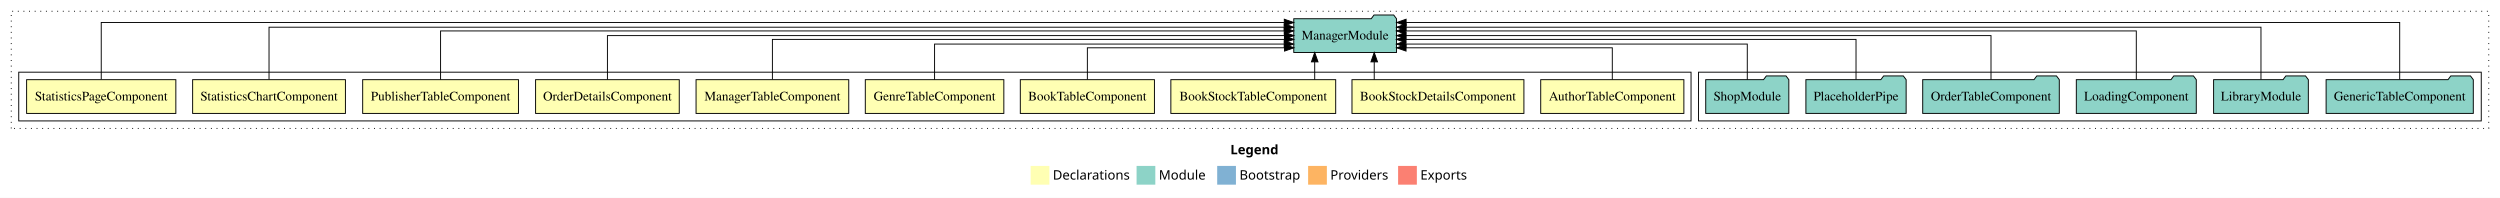
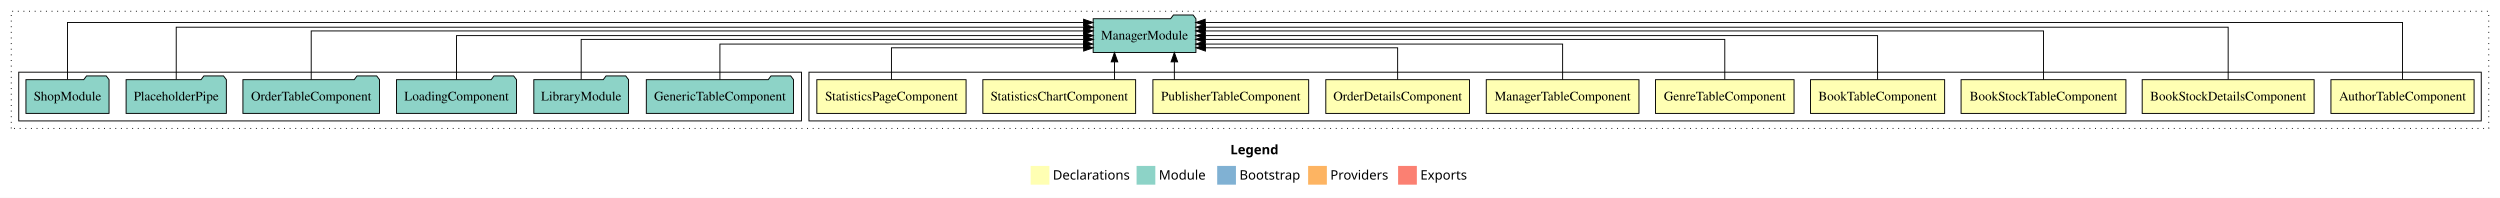
<svg xmlns="http://www.w3.org/2000/svg" width="2667pt" height="211pt" viewBox="0.00 0.00 2667.00 211.00">
  <g id="graph0" class="graph" transform="scale(1 1) rotate(0) translate(4 207)">
    <polygon fill="white" stroke="transparent" points="-4,4 -4,-207 2663,-207 2663,4 -4,4" />
    <text text-anchor="start" x="1308.51" y="-42.4" font-family="Times-12" font-weight="bold" font-size="14.00">Legend</text>
    <polygon fill="#ffffb3" stroke="transparent" points="1095.5,-10 1095.5,-30 1115.5,-30 1115.5,-10 1095.5,-10" />
    <text text-anchor="start" x="1119.13" y="-15.4" font-family="Times-12" font-size="14.00">  Declarations</text>
    <polygon fill="#8dd3c7" stroke="transparent" points="1208.5,-10 1208.5,-30 1228.5,-30 1228.5,-10 1208.5,-10" />
    <text text-anchor="start" x="1232.23" y="-15.4" font-family="Times-12" font-size="14.00">  Module</text>
    <polygon fill="#80b1d3" stroke="transparent" points="1294.5,-10 1294.5,-30 1314.5,-30 1314.5,-10 1294.5,-10" />
    <text text-anchor="start" x="1318.28" y="-15.4" font-family="Times-12" font-size="14.00">  Bootstrap</text>
    <polygon fill="#fdb462" stroke="transparent" points="1391.5,-10 1391.5,-30 1411.5,-30 1411.5,-10 1391.5,-10" />
    <text text-anchor="start" x="1415.17" y="-15.4" font-family="Times-12" font-size="14.00">  Providers</text>
    <polygon fill="#fb8072" stroke="transparent" points="1487.5,-10 1487.5,-30 1507.5,-30 1507.5,-10 1487.5,-10" />
    <text text-anchor="start" x="1511.23" y="-15.4" font-family="Times-12" font-size="14.00">  Exports</text>
    <g id="clust1" class="cluster">
      <polygon fill="none" stroke="black" stroke-dasharray="1,5" points="8,-70 8,-195 2651,-195 2651,-70 8,-70" />
    </g>
+     <g id="clust2" class="cluster">
+       <polygon fill="none" stroke="black" points="859,-78 859,-130 2643,-130 2643,-78 859,-78" />
+     </g>
    <g id="clust13" class="cluster">
-       <polygon fill="none" stroke="black" points="1808,-78 1808,-130 2643,-130 2643,-78 1808,-78" />
-     </g>
-     <g id="clust2" class="cluster">
-       <polygon fill="none" stroke="black" points="16,-78 16,-130 1800,-130 1800,-78 16,-78" />
+       <polygon fill="none" stroke="black" points="16,-78 16,-130 851,-130 851,-78 16,-78" />
    </g>
    <g id="node1" class="node">
-       <polygon fill="#ffffb3" stroke="black" points="1792.36,-122 1639.64,-122 1639.64,-86 1792.36,-86 1792.36,-122" />
-       <text text-anchor="middle" x="1716" y="-99.8" font-family="Times,serif" font-size="14.00">AuthorTableComponent</text>
+       <polygon fill="#ffffb3" stroke="black" points="2635.36,-122 2482.64,-122 2482.64,-86 2635.36,-86 2635.36,-122" />
+       <text text-anchor="middle" x="2559" y="-99.8" font-family="Times,serif" font-size="14.00">AuthorTableComponent</text>
    </g>
    <g id="node11" class="node">
-       <polygon fill="#8dd3c7" stroke="black" points="1485.8,-187 1482.8,-191 1461.8,-191 1458.8,-187 1376.2,-187 1376.2,-151 1485.8,-151 1485.8,-187" />
-       <text text-anchor="middle" x="1431" y="-164.8" font-family="Times,serif" font-size="14.00">ManagerModule</text>
+       <polygon fill="#8dd3c7" stroke="black" points="1271.8,-187 1268.8,-191 1247.8,-191 1244.8,-187 1162.2,-187 1162.2,-151 1271.8,-151 1271.8,-187" />
+       <text text-anchor="middle" x="1217" y="-164.8" font-family="Times,serif" font-size="14.00">ManagerModule</text>
    </g>
    <g id="edge1" class="edge">
-       <path fill="none" stroke="black" d="M1716,-122.19C1716,-137.18 1716,-156 1716,-156 1716,-156 1495.95,-156 1495.95,-156" />
-       <polygon fill="black" stroke="black" points="1495.95,-152.5 1485.95,-156 1495.95,-159.5 1495.95,-152.5" />
+       <path fill="none" stroke="black" d="M2559,-122.32C2559,-145.66 2559,-183 2559,-183 2559,-183 1281.69,-183 1281.69,-183" />
+       <polygon fill="black" stroke="black" points="1281.69,-179.5 1271.69,-183 1281.69,-186.5 1281.69,-179.5" />
    </g>
    <g id="node2" class="node">
-       <polygon fill="#ffffb3" stroke="black" points="1621.71,-122 1438.29,-122 1438.29,-86 1621.71,-86 1621.71,-122" />
-       <text text-anchor="middle" x="1530" y="-99.8" font-family="Times,serif" font-size="14.00">BookStockDetailsComponent</text>
+       <polygon fill="#ffffb3" stroke="black" points="2464.71,-122 2281.29,-122 2281.29,-86 2464.71,-86 2464.71,-122" />
+       <text text-anchor="middle" x="2373" y="-99.8" font-family="Times,serif" font-size="14.00">BookStockDetailsComponent</text>
    </g>
    <g id="edge2" class="edge">
-       <path fill="none" stroke="black" d="M1462.02,-122.11C1462.02,-122.11 1462.02,-140.99 1462.02,-140.99" />
-       <polygon fill="black" stroke="black" points="1458.52,-140.99 1462.02,-150.99 1465.52,-140.99 1458.52,-140.99" />
+       <path fill="none" stroke="black" d="M2373,-122.29C2373,-144.21 2373,-178 2373,-178 2373,-178 1281.98,-178 1281.98,-178" />
+       <polygon fill="black" stroke="black" points="1281.98,-174.5 1271.98,-178 1281.98,-181.5 1281.98,-174.5" />
    </g>
    <g id="node3" class="node">
-       <polygon fill="#ffffb3" stroke="black" points="1420.93,-122 1245.07,-122 1245.07,-86 1420.93,-86 1420.93,-122" />
-       <text text-anchor="middle" x="1333" y="-99.8" font-family="Times,serif" font-size="14.00">BookStockTableComponent</text>
+       <polygon fill="#ffffb3" stroke="black" points="2263.93,-122 2088.07,-122 2088.07,-86 2263.93,-86 2263.93,-122" />
+       <text text-anchor="middle" x="2176" y="-99.8" font-family="Times,serif" font-size="14.00">BookStockTableComponent</text>
    </g>
    <g id="edge3" class="edge">
-       <path fill="none" stroke="black" d="M1398.53,-122.11C1398.53,-122.11 1398.53,-140.99 1398.53,-140.99" />
-       <polygon fill="black" stroke="black" points="1395.03,-140.99 1398.53,-150.99 1402.03,-140.99 1395.03,-140.99" />
+       <path fill="none" stroke="black" d="M2176,-122.03C2176,-142.77 2176,-174 2176,-174 2176,-174 1281.66,-174 1281.66,-174" />
+       <polygon fill="black" stroke="black" points="1281.66,-170.5 1271.66,-174 1281.66,-177.5 1281.66,-170.5" />
    </g>
    <g id="node4" class="node">
-       <polygon fill="#ffffb3" stroke="black" points="1227.54,-122 1084.46,-122 1084.46,-86 1227.54,-86 1227.54,-122" />
-       <text text-anchor="middle" x="1156" y="-99.8" font-family="Times,serif" font-size="14.00">BookTableComponent</text>
+       <polygon fill="#ffffb3" stroke="black" points="2070.54,-122 1927.46,-122 1927.46,-86 2070.54,-86 2070.54,-122" />
+       <text text-anchor="middle" x="1999" y="-99.8" font-family="Times,serif" font-size="14.00">BookTableComponent</text>
    </g>
    <g id="edge4" class="edge">
-       <path fill="none" stroke="black" d="M1156,-122.19C1156,-137.18 1156,-156 1156,-156 1156,-156 1366.34,-156 1366.34,-156" />
-       <polygon fill="black" stroke="black" points="1366.34,-159.5 1376.34,-156 1366.34,-152.5 1366.34,-159.5" />
+       <path fill="none" stroke="black" d="M1999,-122.11C1999,-141.34 1999,-169 1999,-169 1999,-169 1281.68,-169 1281.68,-169" />
+       <polygon fill="black" stroke="black" points="1281.68,-165.5 1271.68,-169 1281.68,-172.5 1281.68,-165.5" />
    </g>
    <g id="node5" class="node">
-       <polygon fill="#ffffb3" stroke="black" points="1066.9,-122 919.1,-122 919.1,-86 1066.9,-86 1066.9,-122" />
-       <text text-anchor="middle" x="993" y="-99.8" font-family="Times,serif" font-size="14.00">GenreTableComponent</text>
+       <polygon fill="#ffffb3" stroke="black" points="1909.9,-122 1762.1,-122 1762.1,-86 1909.9,-86 1909.9,-122" />
+       <text text-anchor="middle" x="1836" y="-99.8" font-family="Times,serif" font-size="14.00">GenreTableComponent</text>
    </g>
    <g id="edge5" class="edge">
-       <path fill="none" stroke="black" d="M993,-122.03C993,-138.4 993,-160 993,-160 993,-160 1365.97,-160 1365.97,-160" />
-       <polygon fill="black" stroke="black" points="1365.97,-163.5 1375.97,-160 1365.97,-156.5 1365.97,-163.5" />
+       <path fill="none" stroke="black" d="M1836,-122.3C1836,-140.27 1836,-165 1836,-165 1836,-165 1281.66,-165 1281.66,-165" />
+       <polygon fill="black" stroke="black" points="1281.66,-161.5 1271.66,-165 1281.66,-168.5 1281.66,-161.5" />
    </g>
    <g id="node6" class="node">
-       <polygon fill="#ffffb3" stroke="black" points="901.45,-122 738.55,-122 738.55,-86 901.45,-86 901.45,-122" />
-       <text text-anchor="middle" x="820" y="-99.8" font-family="Times,serif" font-size="14.00">ManagerTableComponent</text>
+       <polygon fill="#ffffb3" stroke="black" points="1744.45,-122 1581.55,-122 1581.55,-86 1744.45,-86 1744.45,-122" />
+       <text text-anchor="middle" x="1663" y="-99.8" font-family="Times,serif" font-size="14.00">ManagerTableComponent</text>
    </g>
    <g id="edge6" class="edge">
-       <path fill="none" stroke="black" d="M820,-122.3C820,-140.27 820,-165 820,-165 820,-165 1366.24,-165 1366.24,-165" />
-       <polygon fill="black" stroke="black" points="1366.24,-168.5 1376.24,-165 1366.24,-161.5 1366.24,-168.5" />
+       <path fill="none" stroke="black" d="M1663,-122.03C1663,-138.4 1663,-160 1663,-160 1663,-160 1281.69,-160 1281.69,-160" />
+       <polygon fill="black" stroke="black" points="1281.69,-156.5 1271.69,-160 1281.69,-163.5 1281.69,-156.5" />
    </g>
    <g id="node7" class="node">
-       <polygon fill="#ffffb3" stroke="black" points="720.63,-122 567.37,-122 567.37,-86 720.63,-86 720.63,-122" />
-       <text text-anchor="middle" x="644" y="-99.8" font-family="Times,serif" font-size="14.00">OrderDetailsComponent</text>
+       <polygon fill="#ffffb3" stroke="black" points="1563.63,-122 1410.37,-122 1410.37,-86 1563.63,-86 1563.63,-122" />
+       <text text-anchor="middle" x="1487" y="-99.8" font-family="Times,serif" font-size="14.00">OrderDetailsComponent</text>
    </g>
    <g id="edge7" class="edge">
-       <path fill="none" stroke="black" d="M644,-122.11C644,-141.34 644,-169 644,-169 644,-169 1366.28,-169 1366.28,-169" />
-       <polygon fill="black" stroke="black" points="1366.28,-172.5 1376.28,-169 1366.28,-165.5 1366.28,-172.5" />
+       <path fill="none" stroke="black" d="M1487,-122.19C1487,-137.18 1487,-156 1487,-156 1487,-156 1281.96,-156 1281.96,-156" />
+       <polygon fill="black" stroke="black" points="1281.96,-152.5 1271.96,-156 1281.96,-159.5 1281.96,-152.5" />
    </g>
    <g id="node8" class="node">
-       <polygon fill="#ffffb3" stroke="black" points="549.09,-122 382.91,-122 382.91,-86 549.09,-86 549.09,-122" />
-       <text text-anchor="middle" x="466" y="-99.8" font-family="Times,serif" font-size="14.00">PublisherTableComponent</text>
+       <polygon fill="#ffffb3" stroke="black" points="1392.09,-122 1225.91,-122 1225.91,-86 1392.09,-86 1392.09,-122" />
+       <text text-anchor="middle" x="1309" y="-99.8" font-family="Times,serif" font-size="14.00">PublisherTableComponent</text>
    </g>
    <g id="edge8" class="edge">
-       <path fill="none" stroke="black" d="M466,-122.03C466,-142.77 466,-174 466,-174 466,-174 1366,-174 1366,-174" />
-       <polygon fill="black" stroke="black" points="1366,-177.5 1376,-174 1366,-170.5 1366,-177.5" />
+       <path fill="none" stroke="black" d="M1248.8,-122.11C1248.8,-122.11 1248.8,-140.99 1248.8,-140.99" />
+       <polygon fill="black" stroke="black" points="1245.3,-140.99 1248.8,-150.99 1252.3,-140.99 1245.3,-140.99" />
    </g>
    <g id="node9" class="node">
-       <polygon fill="#ffffb3" stroke="black" points="364.49,-122 201.51,-122 201.51,-86 364.49,-86 364.49,-122" />
-       <text text-anchor="middle" x="283" y="-99.8" font-family="Times,serif" font-size="14.00">StatisticsChartComponent</text>
+       <polygon fill="#ffffb3" stroke="black" points="1207.49,-122 1044.51,-122 1044.51,-86 1207.49,-86 1207.49,-122" />
+       <text text-anchor="middle" x="1126" y="-99.8" font-family="Times,serif" font-size="14.00">StatisticsChartComponent</text>
    </g>
    <g id="edge9" class="edge">
-       <path fill="none" stroke="black" d="M283,-122.29C283,-144.21 283,-178 283,-178 283,-178 1366.02,-178 1366.02,-178" />
-       <polygon fill="black" stroke="black" points="1366.02,-181.5 1376.02,-178 1366.02,-174.5 1366.02,-181.5" />
+       <path fill="none" stroke="black" d="M1184.92,-122.11C1184.92,-122.11 1184.92,-140.99 1184.92,-140.99" />
+       <polygon fill="black" stroke="black" points="1181.42,-140.99 1184.92,-150.99 1188.42,-140.99 1181.42,-140.99" />
    </g>
    <g id="node10" class="node">
-       <polygon fill="#ffffb3" stroke="black" points="183.6,-122 24.4,-122 24.4,-86 183.6,-86 183.6,-122" />
-       <text text-anchor="middle" x="104" y="-99.8" font-family="Times,serif" font-size="14.00">StatisticsPageComponent</text>
+       <polygon fill="#ffffb3" stroke="black" points="1026.6,-122 867.4,-122 867.4,-86 1026.6,-86 1026.6,-122" />
+       <text text-anchor="middle" x="947" y="-99.8" font-family="Times,serif" font-size="14.00">StatisticsPageComponent</text>
    </g>
    <g id="edge10" class="edge">
-       <path fill="none" stroke="black" d="M104,-122.32C104,-145.66 104,-183 104,-183 104,-183 1366.09,-183 1366.09,-183" />
-       <polygon fill="black" stroke="black" points="1366.09,-186.5 1376.09,-183 1366.09,-179.5 1366.09,-186.5" />
+       <path fill="none" stroke="black" d="M947,-122.19C947,-137.18 947,-156 947,-156 947,-156 1152.04,-156 1152.04,-156" />
+       <polygon fill="black" stroke="black" points="1152.04,-159.5 1162.04,-156 1152.04,-152.5 1152.04,-159.5" />
    </g>
    <g id="node12" class="node">
-       <polygon fill="#8dd3c7" stroke="black" points="2634.51,-122 2631.51,-126 2610.51,-126 2607.51,-122 2477.49,-122 2477.49,-86 2634.51,-86 2634.51,-122" />
-       <text text-anchor="middle" x="2556" y="-99.8" font-family="Times,serif" font-size="14.00">GenericTableComponent</text>
+       <polygon fill="#8dd3c7" stroke="black" points="842.51,-122 839.51,-126 818.51,-126 815.51,-122 685.49,-122 685.49,-86 842.51,-86 842.51,-122" />
+       <text text-anchor="middle" x="764" y="-99.8" font-family="Times,serif" font-size="14.00">GenericTableComponent</text>
    </g>
    <g id="edge11" class="edge">
-       <path fill="none" stroke="black" d="M2556,-122.32C2556,-145.66 2556,-183 2556,-183 2556,-183 1496.02,-183 1496.02,-183" />
-       <polygon fill="black" stroke="black" points="1496.02,-179.5 1486.02,-183 1496.02,-186.5 1496.02,-179.5" />
+       <path fill="none" stroke="black" d="M764,-122.03C764,-138.4 764,-160 764,-160 764,-160 1151.91,-160 1151.91,-160" />
+       <polygon fill="black" stroke="black" points="1151.91,-163.5 1161.91,-160 1151.91,-156.5 1151.91,-163.5" />
    </g>
    <g id="node13" class="node">
-       <polygon fill="#8dd3c7" stroke="black" points="2458.53,-122 2455.53,-126 2434.53,-126 2431.53,-122 2357.47,-122 2357.47,-86 2458.53,-86 2458.53,-122" />
-       <text text-anchor="middle" x="2408" y="-99.8" font-family="Times,serif" font-size="14.00">LibraryModule</text>
+       <polygon fill="#8dd3c7" stroke="black" points="666.53,-122 663.53,-126 642.53,-126 639.53,-122 565.47,-122 565.47,-86 666.53,-86 666.53,-122" />
+       <text text-anchor="middle" x="616" y="-99.8" font-family="Times,serif" font-size="14.00">LibraryModule</text>
    </g>
    <g id="edge12" class="edge">
-       <path fill="none" stroke="black" d="M2408,-122.29C2408,-144.21 2408,-178 2408,-178 2408,-178 1495.97,-178 1495.97,-178" />
-       <polygon fill="black" stroke="black" points="1495.97,-174.5 1485.97,-178 1495.97,-181.5 1495.97,-174.5" />
+       <path fill="none" stroke="black" d="M616,-122.3C616,-140.27 616,-165 616,-165 616,-165 1152.34,-165 1152.34,-165" />
+       <polygon fill="black" stroke="black" points="1152.34,-168.5 1162.34,-165 1152.34,-161.5 1152.34,-168.5" />
    </g>
    <g id="node14" class="node">
-       <polygon fill="#8dd3c7" stroke="black" points="2338.99,-122 2335.99,-126 2314.99,-126 2311.99,-122 2211.01,-122 2211.01,-86 2338.99,-86 2338.99,-122" />
-       <text text-anchor="middle" x="2275" y="-99.8" font-family="Times,serif" font-size="14.00">LoadingComponent</text>
+       <polygon fill="#8dd3c7" stroke="black" points="546.99,-122 543.99,-126 522.99,-126 519.99,-122 419.01,-122 419.01,-86 546.99,-86 546.99,-122" />
+       <text text-anchor="middle" x="483" y="-99.8" font-family="Times,serif" font-size="14.00">LoadingComponent</text>
    </g>
    <g id="edge13" class="edge">
-       <path fill="none" stroke="black" d="M2275,-122.03C2275,-142.77 2275,-174 2275,-174 2275,-174 1495.73,-174 1495.73,-174" />
-       <polygon fill="black" stroke="black" points="1495.73,-170.5 1485.73,-174 1495.73,-177.5 1495.73,-170.5" />
+       <path fill="none" stroke="black" d="M483,-122.11C483,-141.34 483,-169 483,-169 483,-169 1152.13,-169 1152.13,-169" />
+       <polygon fill="black" stroke="black" points="1152.13,-172.5 1162.13,-169 1152.13,-165.5 1152.13,-172.5" />
    </g>
    <g id="node15" class="node">
-       <polygon fill="#8dd3c7" stroke="black" points="2192.85,-122 2189.85,-126 2168.85,-126 2165.85,-122 2047.15,-122 2047.15,-86 2192.85,-86 2192.85,-122" />
-       <text text-anchor="middle" x="2120" y="-99.8" font-family="Times,serif" font-size="14.00">OrderTableComponent</text>
+       <polygon fill="#8dd3c7" stroke="black" points="400.85,-122 397.85,-126 376.85,-126 373.85,-122 255.15,-122 255.15,-86 400.85,-86 400.85,-122" />
+       <text text-anchor="middle" x="328" y="-99.8" font-family="Times,serif" font-size="14.00">OrderTableComponent</text>
    </g>
    <g id="edge14" class="edge">
-       <path fill="none" stroke="black" d="M2120,-122.11C2120,-141.34 2120,-169 2120,-169 2120,-169 1495.93,-169 1495.93,-169" />
-       <polygon fill="black" stroke="black" points="1495.93,-165.5 1485.93,-169 1495.93,-172.5 1495.93,-165.5" />
+       <path fill="none" stroke="black" d="M328,-122.03C328,-142.77 328,-174 328,-174 328,-174 1152.06,-174 1152.06,-174" />
+       <polygon fill="black" stroke="black" points="1152.06,-177.5 1162.06,-174 1152.06,-170.5 1152.06,-177.5" />
    </g>
    <g id="node16" class="node">
-       <polygon fill="#8dd3c7" stroke="black" points="2029.47,-122 2026.47,-126 2005.47,-126 2002.47,-122 1922.53,-122 1922.53,-86 2029.47,-86 2029.47,-122" />
-       <text text-anchor="middle" x="1976" y="-99.8" font-family="Times,serif" font-size="14.00">PlaceholderPipe</text>
+       <polygon fill="#8dd3c7" stroke="black" points="237.47,-122 234.47,-126 213.47,-126 210.47,-122 130.53,-122 130.53,-86 237.47,-86 237.47,-122" />
+       <text text-anchor="middle" x="184" y="-99.8" font-family="Times,serif" font-size="14.00">PlaceholderPipe</text>
    </g>
    <g id="edge15" class="edge">
-       <path fill="none" stroke="black" d="M1976,-122.3C1976,-140.27 1976,-165 1976,-165 1976,-165 1495.75,-165 1495.75,-165" />
-       <polygon fill="black" stroke="black" points="1495.75,-161.5 1485.75,-165 1495.75,-168.5 1495.75,-161.5" />
+       <path fill="none" stroke="black" d="M184,-122.29C184,-144.21 184,-178 184,-178 184,-178 1152.19,-178 1152.19,-178" />
+       <polygon fill="black" stroke="black" points="1152.19,-181.5 1162.19,-178 1152.19,-174.5 1152.19,-181.5" />
    </g>
    <g id="node17" class="node">
-       <polygon fill="#8dd3c7" stroke="black" points="1904.33,-122 1901.33,-126 1880.33,-126 1877.33,-122 1815.67,-122 1815.67,-86 1904.33,-86 1904.33,-122" />
-       <text text-anchor="middle" x="1860" y="-99.8" font-family="Times,serif" font-size="14.00">ShopModule</text>
+       <polygon fill="#8dd3c7" stroke="black" points="112.33,-122 109.33,-126 88.33,-126 85.33,-122 23.67,-122 23.67,-86 112.33,-86 112.33,-122" />
+       <text text-anchor="middle" x="68" y="-99.8" font-family="Times,serif" font-size="14.00">ShopModule</text>
    </g>
    <g id="edge16" class="edge">
-       <path fill="none" stroke="black" d="M1860,-122.03C1860,-138.4 1860,-160 1860,-160 1860,-160 1495.77,-160 1495.77,-160" />
-       <polygon fill="black" stroke="black" points="1495.77,-156.5 1485.77,-160 1495.77,-163.5 1495.77,-156.5" />
+       <path fill="none" stroke="black" d="M68,-122.32C68,-145.66 68,-183 68,-183 68,-183 1151.97,-183 1151.97,-183" />
+       <polygon fill="black" stroke="black" points="1151.97,-186.5 1161.97,-183 1151.97,-179.5 1151.97,-186.5" />
    </g>
  </g>
</svg>
